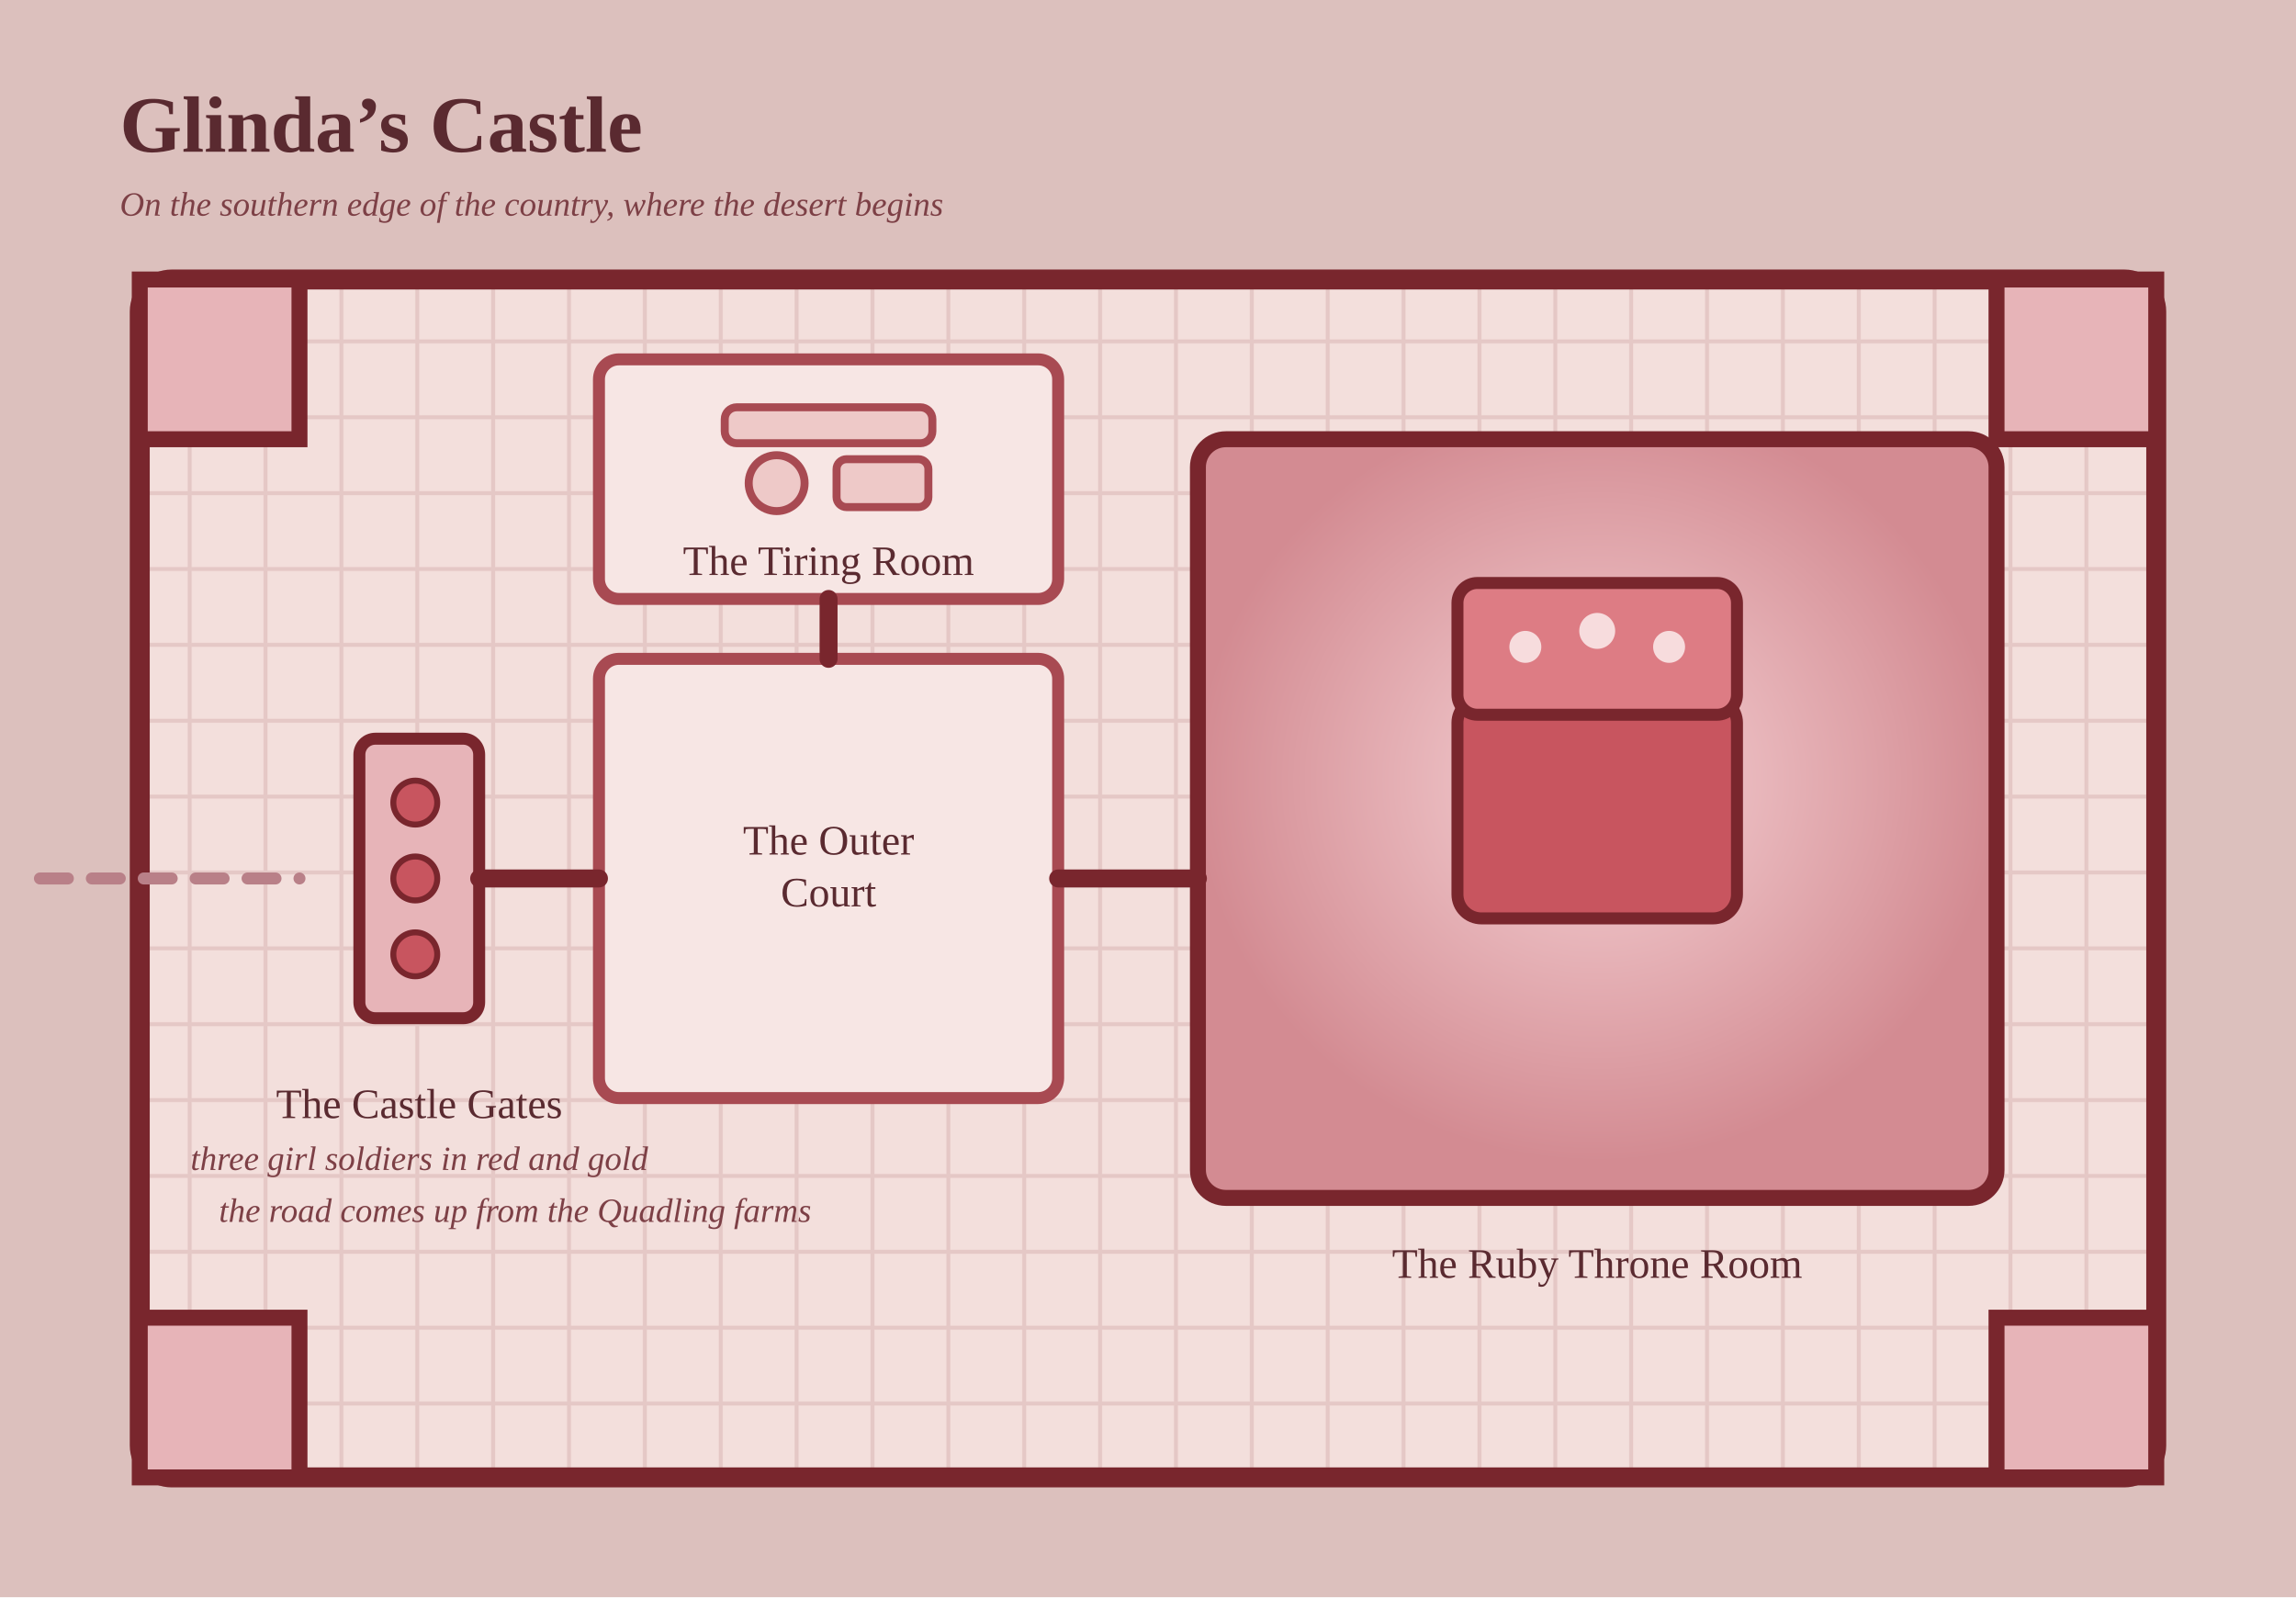
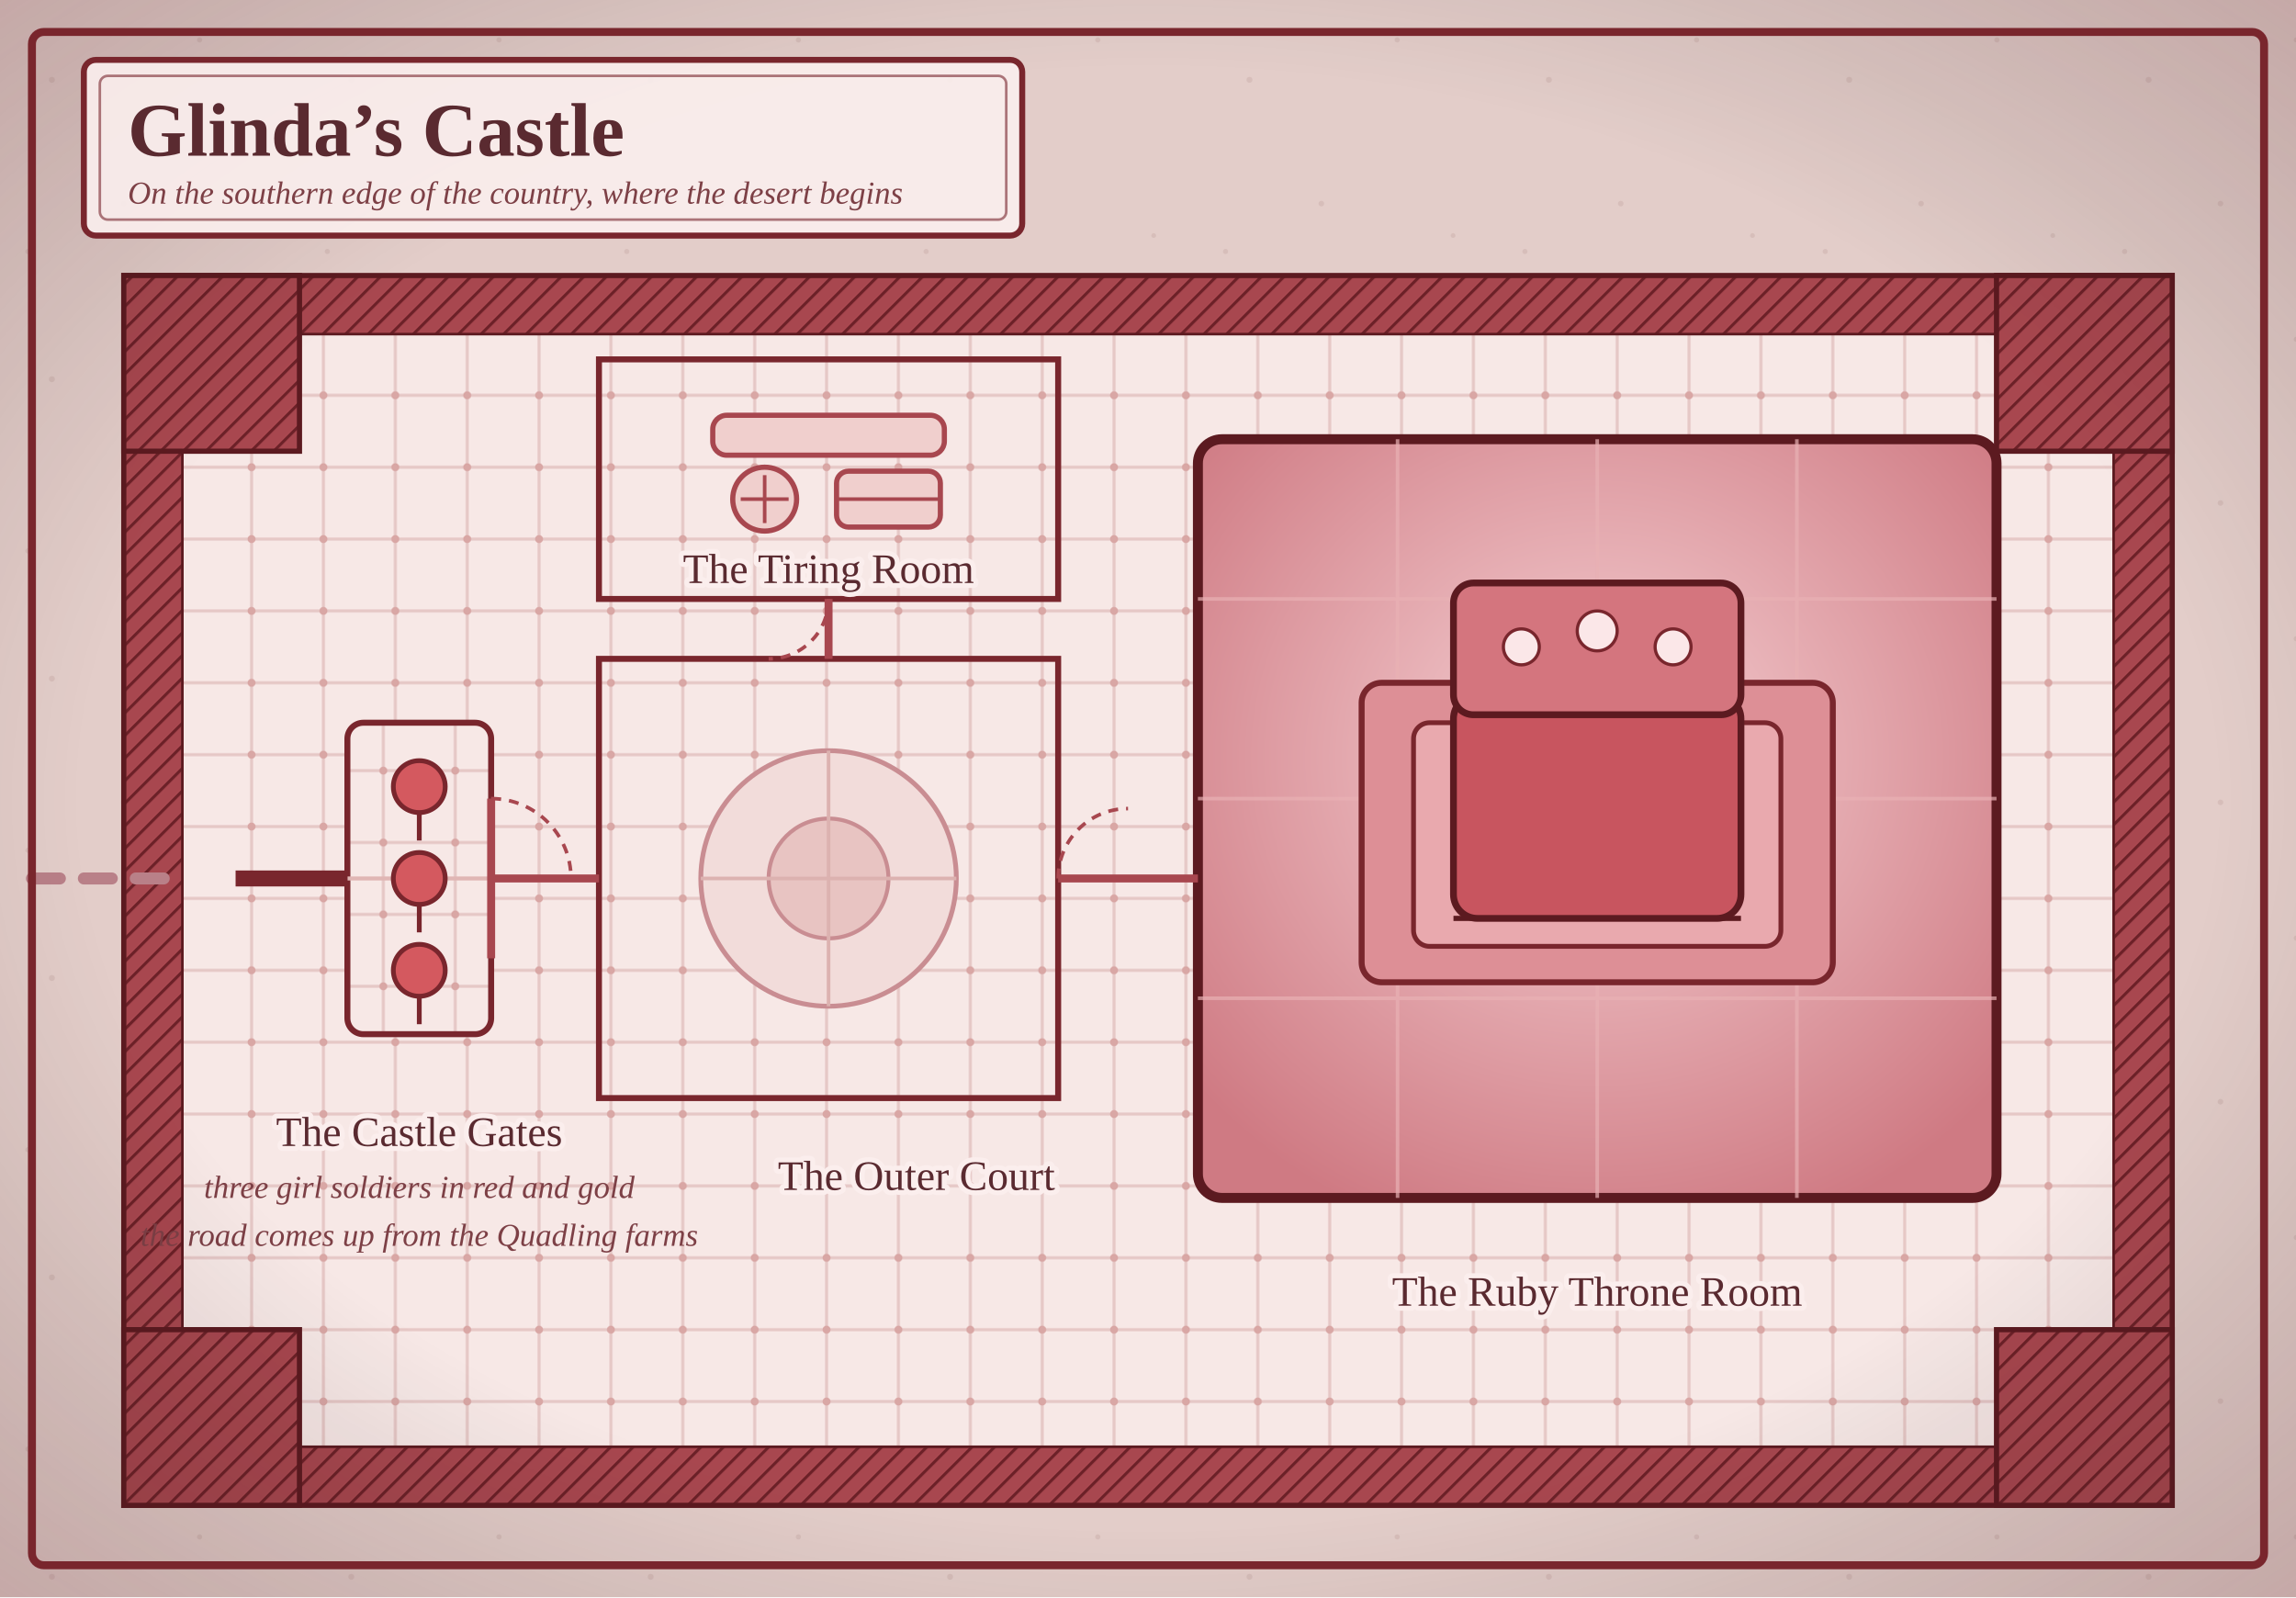
<svg xmlns="http://www.w3.org/2000/svg" width="1150" height="800" viewBox="0 0 1150 800">
  <defs>
-     <radialGradient id="ruby" cx="50%" cy="45%">
-       <stop offset="0%" stop-color="#f6d3d6" />
-       <stop offset="100%" stop-color="#d38b92" />
+     <pattern id="paper" width="150" height="150" patternUnits="userSpaceOnUse">
+       <rect width="150" height="150" fill="#e3cdc9" />
+       <g fill="#cdb0ad" fill-opacity=".5">
+         <circle cx="26" cy="40" r="1.5" />
+         <circle cx="100" cy="20" r="1.3" />
+         <circle cx="62" cy="102" r="1.4" />
+         <circle cx="128" cy="118" r="1.2" />
+         <circle cx="14" cy="126" r="1.3" />
+       </g>
+     </pattern>
+     <pattern id="poche" width="8" height="8" patternUnits="userSpaceOnUse" patternTransform="rotate(45)">
+       <rect width="8" height="8" fill="#a8474f" />
+       <line x1="0" y1="0" x2="0" y2="8" stroke="#6e2229" stroke-width="3" />
+     </pattern>
+     <pattern id="tile" width="36" height="36" patternUnits="userSpaceOnUse">
+       <rect width="36" height="36" fill="#f7e8e6" />
+       <path d="M0 18 H36 M18 0 V36" stroke="#e6c8c6" stroke-width="1.5" />
+       <circle cx="18" cy="18" r="2" fill="#d9a7a5" />
+     </pattern>
+     <radialGradient id="ruby" cx="50%" cy="42%" r="66%">
+       <stop offset="0%" stop-color="#f6d2d5" />
+       <stop offset="100%" stop-color="#cf7a83" />
    </radialGradient>
-     <pattern id="tile" width="38" height="38" patternUnits="userSpaceOnUse">
-       <rect width="38" height="38" fill="#f3dfdc" />
-       <path d="M0 19 H38 M19 0 V38" stroke="#e5c8c6" stroke-width="2" />
-     </pattern>
+     <radialGradient id="vignette" cx="50%" cy="50%" r="72%">
+       <stop offset="64%" stop-color="#000" stop-opacity="0" />
+       <stop offset="100%" stop-color="#5a2229" stop-opacity=".22" />
+     </radialGradient>
    <style>
      .t{font-family:Georgia,'Times New Roman',serif;fill:#5a2a30}
-       .title{font-size:40px;font-weight:bold}
-       .feat{font-size:21px}
-       .note{font-size:17px;font-style:italic;fill:#7d4046}
-       .room{fill:#f7e6e4;stroke:#a84a52;stroke-width:6}
-       .door{stroke:#79262d;stroke-width:9;stroke-linecap:round}
-       .track{fill:none;stroke:#b98088;stroke-width:6;stroke-linecap:round;stroke-dasharray:14 12}
+       .feat{font-size:21px;paint-order:stroke;stroke:#fbeeed;stroke-width:5;stroke-linejoin:round}
+       .note{font-size:16px;font-style:italic;fill:#7d4046}
+       .room{fill:url(#tile);stroke:#79262d;stroke-width:3}
+       .swing{fill:none;stroke:#a8474f;stroke-width:1.8;stroke-dasharray:5 4}
    </style>
  </defs>
-   <rect width="1150" height="800" fill="#dcc0bd" />
-   <rect x="70" y="140" width="1010" height="600" rx="16" fill="url(#tile)" stroke="#79262d" stroke-width="10" />
-   <g fill="#e7b4b8" stroke="#79262d" stroke-width="8">
-     <rect x="70" y="140" width="80" height="80" />
-     <rect x="1000" y="140" width="80" height="80" />
-     <rect x="70" y="660" width="80" height="80" />
-     <rect x="1000" y="660" width="80" height="80" />
+   <rect width="1150" height="800" fill="url(#paper)" />
+   <path d="M62 138 H1088 V754 H62 Z M92 168 H1058 V724 H92 Z" fill="url(#poche)" fill-rule="evenodd" stroke="#5c1a20" stroke-width="2.6" />
+   <rect x="92" y="168" width="966" height="556" fill="url(#tile)" />
+   <g fill="url(#poche)" stroke="#5c1a20" stroke-width="2.6">
+     <rect x="62" y="138" width="88" height="88" />
+     <rect x="1000" y="138" width="88" height="88" />
+     <rect x="62" y="666" width="88" height="88" />
+     <rect x="1000" y="666" width="88" height="88" />
  </g>
-   <path class="track" d="M20 440 H150" />
+   <path d="M16 440 H92" stroke="#b98088" stroke-width="6" stroke-linecap="round" stroke-dasharray="14 12" />
  <g transform="translate(210,440)">
-     <rect x="-30" y="-70" width="60" height="140" rx="8" fill="#e7b4b8" stroke="#79262d" stroke-width="6" />
-     <g fill="#c8555f" stroke="#79262d" stroke-width="3">
-       <circle cx="-2" cy="-38" r="11" />
-       <circle cx="-2" cy="0" r="11" />
-       <circle cx="-2" cy="38" r="11" />
+     <rect x="-36" y="-78" width="72" height="156" rx="8" class="room" />
+     <path d="M-36 0 h72" stroke="#e0b6b4" stroke-width="2" />
+     <g fill="#d4595f" stroke="#79262d" stroke-width="2.4">
+       <circle cx="0" cy="-46" r="13" />
+       <circle cx="0" cy="0" r="13" />
+       <circle cx="0" cy="46" r="13" />
    </g>
+     <g stroke="#79262d" stroke-width="2.4" fill="none">
+       <path d="M0 -33 v14 M0 13 v14 M0 59 v14" />
+     </g>
+     <path d="M-92 0 h56" stroke="#79262d" stroke-width="8" />
+     <path d="M36 -40 v80" stroke="#a8474f" stroke-width="4" />
+     <path d="M36 -40 a40 40 0 0 1 40 40" class="swing" />
  </g>
-   <text class="t feat" x="210" y="560" text-anchor="middle">The Castle Gates</text>
-   <text class="t note" x="210" y="586" text-anchor="middle">three girl soldiers in red and gold</text>
-   <text class="t note" x="258" y="612" text-anchor="middle">the road comes up from the Quadling farms</text>
-   <rect x="300" y="330" width="230" height="220" rx="10" class="room" />
-   <text class="t feat" x="415" y="428" text-anchor="middle">The Outer</text>
-   <text class="t feat" x="415" y="454" text-anchor="middle">Court</text>
-   <path class="door" d="M240 440 H300" />
-   <rect x="300" y="180" width="230" height="120" rx="10" class="room" />
-   <g transform="translate(415,228)">
-     <rect x="-52" y="-24" width="104" height="18" rx="6" fill="#eec9c8" stroke="#a84a52" stroke-width="4" />
-     <circle cx="-26" cy="14" r="14" fill="#eec9c8" stroke="#a84a52" stroke-width="4" />
-     <rect x="4" y="2" width="46" height="24" rx="5" fill="#eec9c8" stroke="#a84a52" stroke-width="4" />
+   <g>
+     <rect x="300" y="330" width="230" height="220" class="room" />
+     <circle cx="415" cy="440" r="64" fill="#f2dcda" stroke="#c98d92" stroke-width="2.4" />
+     <circle cx="415" cy="440" r="30" fill="#e8c4c2" stroke="#c98d92" stroke-width="2" />
+     <g stroke="#dcb2b0" stroke-width="1.8">
+       <path d="M415 376 v128 M351 440 h128" />
+     </g>
+     <path d="M246 440 h54" stroke="#a8474f" stroke-width="4" />
  </g>
-   <text class="t feat" x="415" y="288" text-anchor="middle">The Tiring Room</text>
-   <path class="door" d="M415 330 V300" />
-   <rect x="600" y="220" width="400" height="380" rx="14" fill="url(#ruby)" stroke="#79262d" stroke-width="8" />
-   <g transform="translate(800,400)">
-     <rect x="-70" y="-50" width="140" height="110" rx="12" fill="#c8555f" stroke="#79262d" stroke-width="6" />
-     <rect x="-70" y="-108" width="140" height="66" rx="10" fill="#dd7c84" stroke="#79262d" stroke-width="6" />
-     <g fill="#f7dcdd">
-       <circle cx="-36" cy="-76" r="8" />
-       <circle cx="0" cy="-84" r="9" />
-       <circle cx="36" cy="-76" r="8" />
+   <g>
+     <rect x="300" y="180" width="230" height="120" class="room" />
+     <g transform="translate(415,236)">
+       <rect x="-58" y="-28" width="116" height="20" rx="7" fill="#f0cfcd" stroke="#a8474f" stroke-width="2.6" />
+       <circle cx="-32" cy="14" r="16" fill="#f0cfcd" stroke="#a8474f" stroke-width="2.6" />
+       <path d="M-32 2 v24 M-44 14 h24" stroke="#a8474f" stroke-width="1.8" />
+       <rect x="4" y="0" width="52" height="28" rx="6" fill="#f0cfcd" stroke="#a8474f" stroke-width="2.6" />
+       <path d="M4 14 h52" stroke="#a8474f" stroke-width="1.8" />
    </g>
+     <path d="M415 330 v-30" stroke="#a8474f" stroke-width="4" />
+     <path d="M415 300 a30 30 0 0 1 -30 30" class="swing" />
  </g>
-   <text class="t feat" x="800" y="640" text-anchor="middle">The Ruby Throne Room</text>
-   <path class="door" d="M530 440 H600" />
-   <text class="t title" x="60" y="76">Glinda’s Castle</text>
-   <text class="t note" x="60" y="108">On the southern edge of the country, where the desert begins</text>
+   <g>
+     <rect x="600" y="220" width="400" height="380" rx="12" fill="url(#ruby)" stroke="#5c1a20" stroke-width="5" />
+     <g stroke="#e8b0b4" stroke-width="1.8" opacity=".7">
+       <path d="M600 300 H1000 M600 400 H1000 M600 500 H1000 M700 220 V600 M800 220 V600 M900 220 V600" />
+     </g>
+     <g transform="translate(800,400)">
+       <rect x="-118" y="-58" width="236" height="150" rx="10" fill="#dd8f96" stroke="#79262d" stroke-width="3" />
+       <rect x="-92" y="-38" width="184" height="112" rx="8" fill="#e9a9ae" stroke="#79262d" stroke-width="2.4" />
+       <rect x="-72" y="-52" width="144" height="112" rx="12" fill="#c8555f" stroke="#5c1a20" stroke-width="3.4" />
+       <rect x="-72" y="-108" width="144" height="66" rx="10" fill="#d4757e" stroke="#5c1a20" stroke-width="3.4" />
+       <g fill="#fbe7e8" stroke="#79262d" stroke-width="1.6">
+         <circle cx="-38" cy="-76" r="9" />
+         <circle cx="0" cy="-84" r="10" />
+         <circle cx="38" cy="-76" r="9" />
+       </g>
+       <path d="M-72 60 h144" stroke="#5c1a20" stroke-width="2.6" />
+     </g>
+     <path d="M530 440 h70" stroke="#a8474f" stroke-width="4" />
+     <path d="M530 440 a35 35 0 0 1 35 -35" class="swing" />
+   </g>
+   <g class="t feat">
+     <text x="210" y="574" text-anchor="middle">The Castle Gates</text>
+     <text x="459" y="596" text-anchor="middle">The Outer Court</text>
+     <text x="415" y="292" text-anchor="middle">The Tiring Room</text>
+     <text x="800" y="654" text-anchor="middle">The Ruby Throne Room</text>
+   </g>
+   <text class="t note" x="210" y="600" text-anchor="middle">three girl soldiers in red and gold</text>
+   <text class="t note" x="210" y="624" text-anchor="middle">the road comes up from the Quadling farms</text>
+   <rect width="1150" height="800" fill="url(#vignette)" />
+   <g transform="translate(42,30)">
+     <rect x="0" y="0" width="470" height="88" rx="6" fill="#fbeeed" fill-opacity=".9" stroke="#79262d" stroke-width="3" />
+     <rect x="8" y="8" width="454" height="72" rx="4" fill="none" stroke="#79262d" stroke-width="1.3" stroke-opacity=".6" />
+     <text class="t" x="22" y="48" font-size="38" font-weight="bold">Glinda’s Castle</text>
+     <text class="t note" x="22" y="72">On the southern edge of the country, where the desert begins</text>
+   </g>
+   <rect x="16" y="16" width="1118" height="768" rx="6" fill="none" stroke="#79262d" stroke-width="4" />
</svg>
